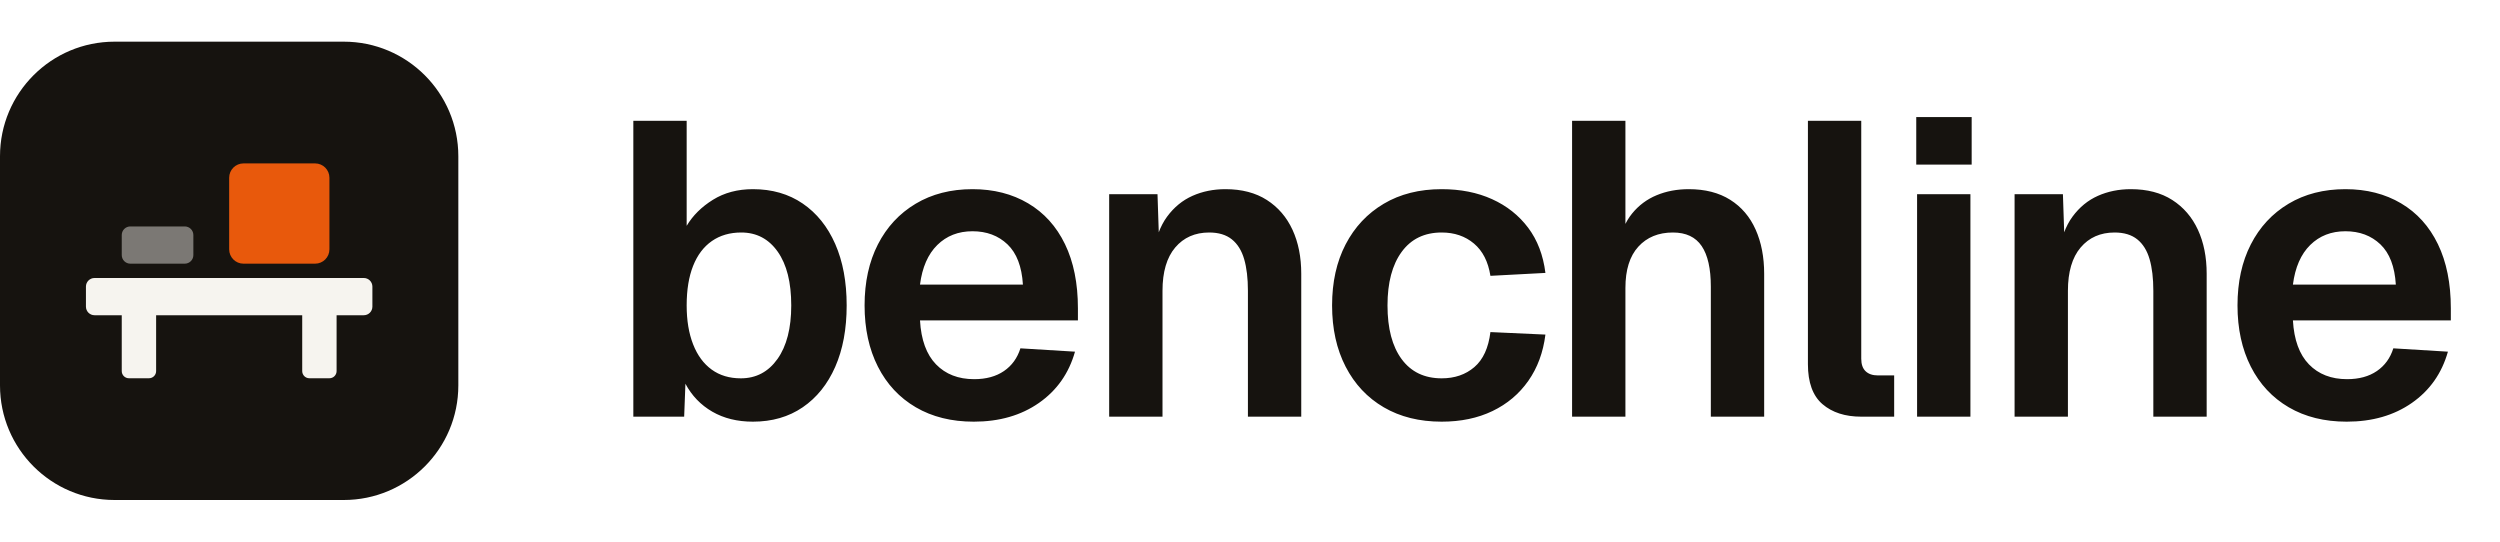
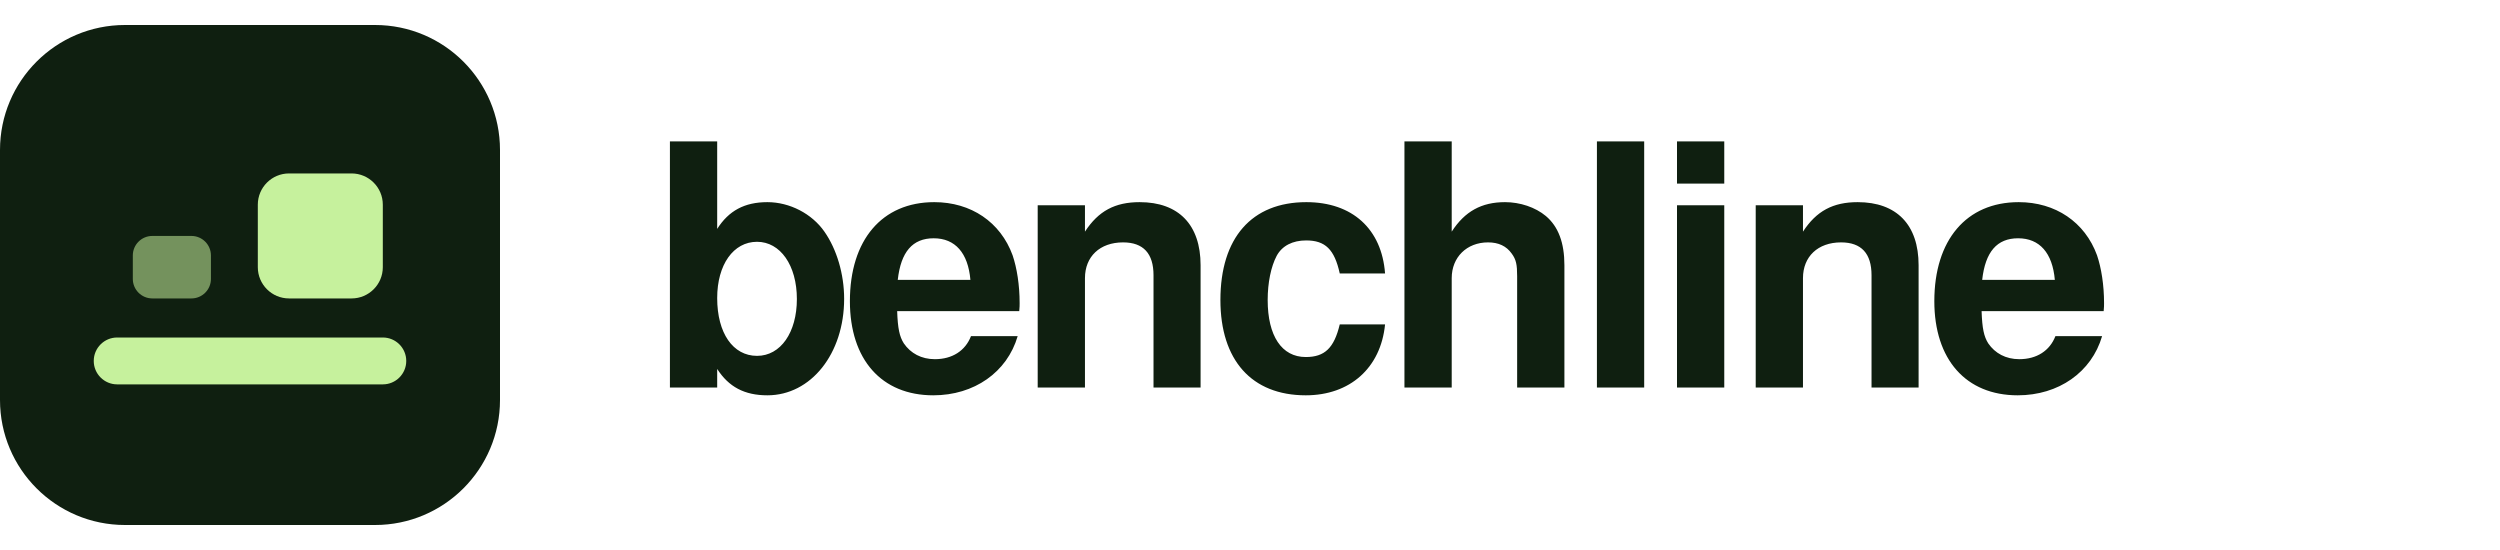
- <svg xmlns="http://www.w3.org/2000/svg" width="240" height="52" viewBox="0 0 240 52">
-   <g transform="translate(0,4) scale(1.375)">
-     <rect width="32" height="32" rx="8" fill="#16130F" />
-     <g transform="translate(0,-2.5)">
-       <rect x="6" y="19" width="20" height="2.6" rx="0.6" fill="#F6F4EF" />
-       <rect x="8.5" y="21" width="2.4" height="5" rx="0.5" fill="#F6F4EF" />
-       <rect x="21.1" y="21" width="2.4" height="5" rx="0.5" fill="#F6F4EF" />
-       <rect x="16" y="11" width="7" height="7" rx="1" fill="#E8590C" />
-       <rect x="8.5" y="15.4" width="5" height="2.6" rx="0.6" fill="#F6F4EF" opacity=".45" />
-     </g>
+ <svg xmlns="http://www.w3.org/2000/svg" width="200" height="44" viewBox="0 0 200 44">
+   <g transform="translate(0,2) scale(1.25)">
+     <rect width="32" height="32" rx="8" fill="#0F1F10" />
+     <rect x="6" y="20" width="20" height="3" rx="1.5" fill="#C6F19D" />
+     <rect x="16.5" y="9.5" width="8" height="8" rx="2" fill="#C6F19D" />
+     <rect x="8.5" y="13.5" width="5" height="4" rx="1.25" fill="#C6F19D" opacity=".55" />
  </g>
-   <path transform="translate(58,40)" d="M14.28 0.48Q12.04 0.48 10.38 -0.48Q8.72 -1.44 7.8 -3.16L7.68 0.0H2.8V-28.4H7.92V-18.32Q8.8 -19.8 10.44 -20.82Q12.08 -21.84 14.28 -21.84Q17.04 -21.84 19.06 -20.46Q21.08 -19.08 22.18 -16.58Q23.28 -14.08 23.28 -10.68Q23.28 -7.28 22.18 -4.78Q21.08 -2.28 19.06 -0.9Q17.04 0.48 14.28 0.48ZM13.12 -3.68Q15.32 -3.68 16.64 -5.54Q17.96 -7.4 17.96 -10.68Q17.96 -14.0 16.66 -15.84Q15.36 -17.68 13.16 -17.68Q11.52 -17.68 10.34 -16.86Q9.16 -16.04 8.54 -14.48Q7.92 -12.92 7.92 -10.68Q7.92 -8.52 8.54 -6.94Q9.16 -5.36 10.32 -4.52Q11.48 -3.68 13.12 -3.68ZM35.48 0.48Q32.28 0.48 29.92 -0.9Q27.56 -2.28 26.28 -4.8Q25.0 -7.32 25.0 -10.68Q25.0 -14.04 26.28 -16.54Q27.56 -19.04 29.9 -20.44Q32.24 -21.84 35.36 -21.84Q38.4 -21.84 40.7 -20.48Q43.0 -19.12 44.24 -16.56Q45.48 -14.0 45.48 -10.4V-9.24H30.32Q30.48 -6.44 31.86 -5.02Q33.24 -3.6 35.52 -3.6Q37.24 -3.6 38.38 -4.38Q39.52 -5.16 39.96 -6.56L45.2 -6.24Q44.32 -3.12 41.74 -1.32Q39.16 0.48 35.48 0.48ZM30.32 -12.68H40.2Q40.04 -15.28 38.72 -16.54Q37.4 -17.8 35.36 -17.8Q33.32 -17.8 31.98 -16.48Q30.64 -15.16 30.32 -12.68ZM48.48 0.0V-21.36H53.12L53.32 -15.36L52.72 -15.6Q53.04 -17.84 54.04 -19.2Q55.04 -20.56 56.48 -21.2Q57.92 -21.84 59.64 -21.84Q62 -21.84 63.62 -20.8Q65.24 -19.76 66.08 -17.94Q66.92 -16.12 66.92 -13.72V0.0H61.8V-12.08Q61.8 -13.88 61.44 -15.12Q61.08 -16.36 60.26 -17.02Q59.44 -17.68 58.08 -17.68Q56.04 -17.68 54.82 -16.24Q53.6 -14.8 53.6 -12.08V0.0ZM80.4 0.48Q77.2 0.48 74.84 -0.9Q72.48 -2.28 71.18 -4.8Q69.88 -7.32 69.88 -10.68Q69.88 -14.04 71.18 -16.54Q72.48 -19.04 74.84 -20.44Q77.2 -21.84 80.4 -21.84Q83.12 -21.84 85.24 -20.88Q87.36 -19.92 88.7 -18.14Q90.04 -16.36 90.36 -13.8L85.08 -13.52Q84.76 -15.56 83.5 -16.62Q82.24 -17.68 80.4 -17.68Q77.92 -17.68 76.56 -15.82Q75.2 -13.96 75.2 -10.68Q75.2 -7.36 76.56 -5.52Q77.92 -3.68 80.4 -3.68Q82.28 -3.68 83.54 -4.76Q84.8 -5.84 85.08 -8.12L90.36 -7.88Q90.04 -5.32 88.72 -3.44Q87.4 -1.56 85.28 -0.54Q83.16 0.48 80.4 0.48ZM92.92 0.0V-28.4H98.04V-16.48H97.4Q97.72 -18.32 98.68 -19.5Q99.64 -20.68 101.04 -21.26Q102.44 -21.84 104.12 -21.84Q106.48 -21.84 108.1 -20.82Q109.72 -19.8 110.54 -17.96Q111.36 -16.12 111.36 -13.72V0.0H106.24V-12.48Q106.24 -15.08 105.36 -16.38Q104.48 -17.68 102.6 -17.68Q100.52 -17.68 99.28 -16.32Q98.04 -14.96 98.04 -12.36V0.0ZM120.68 0.0Q118.36 0.0 116.96 -1.2Q115.56 -2.4 115.56 -5.04V-28.4H120.68V-5.56Q120.68 -4.76 121.1 -4.36Q121.52 -3.96 122.28 -3.96H123.84V0.0ZM126.04 0.0V-21.36H131.16V0.0ZM125.96 -24.2V-28.76H131.28V-24.2ZM135.4 0.0V-21.36H140.04L140.24 -15.36L139.64 -15.6Q139.96 -17.84 140.96 -19.2Q141.96 -20.56 143.4 -21.2Q144.84 -21.84 146.56 -21.84Q148.92 -21.84 150.54 -20.8Q152.16 -19.76 153 -17.94Q153.84 -16.12 153.84 -13.72V0.0H148.72V-12.08Q148.72 -13.88 148.36 -15.12Q148 -16.36 147.18 -17.02Q146.36 -17.68 145 -17.68Q142.96 -17.68 141.74 -16.24Q140.52 -14.8 140.52 -12.08V0.0ZM167.28 0.48Q164.08 0.48 161.72 -0.9Q159.36 -2.28 158.08 -4.8Q156.8 -7.32 156.8 -10.68Q156.8 -14.04 158.08 -16.54Q159.36 -19.04 161.7 -20.44Q164.04 -21.84 167.16 -21.84Q170.2 -21.84 172.5 -20.48Q174.8 -19.12 176.04 -16.56Q177.28 -14.0 177.28 -10.4V-9.24H162.12Q162.28 -6.44 163.66 -5.02Q165.04 -3.6 167.32 -3.6Q169.04 -3.6 170.18 -4.38Q171.32 -5.16 171.76 -6.56L177.0 -6.24Q176.12 -3.12 173.54 -1.32Q170.96 0.48 167.28 0.48ZM162.12 -12.68H172.0Q171.84 -15.28 170.52 -16.54Q169.2 -17.8 167.16 -17.8Q165.12 -17.8 163.78 -16.48Q162.44 -15.16 162.12 -12.68Z" fill="#16130F" />
+   <text x="52" y="31" font-family="Manrope, 'Segoe UI', Helvetica, Arial, sans-serif" font-size="27" font-weight="600" letter-spacing="-1.1" fill="#0F1F10">benchline</text>
</svg>
